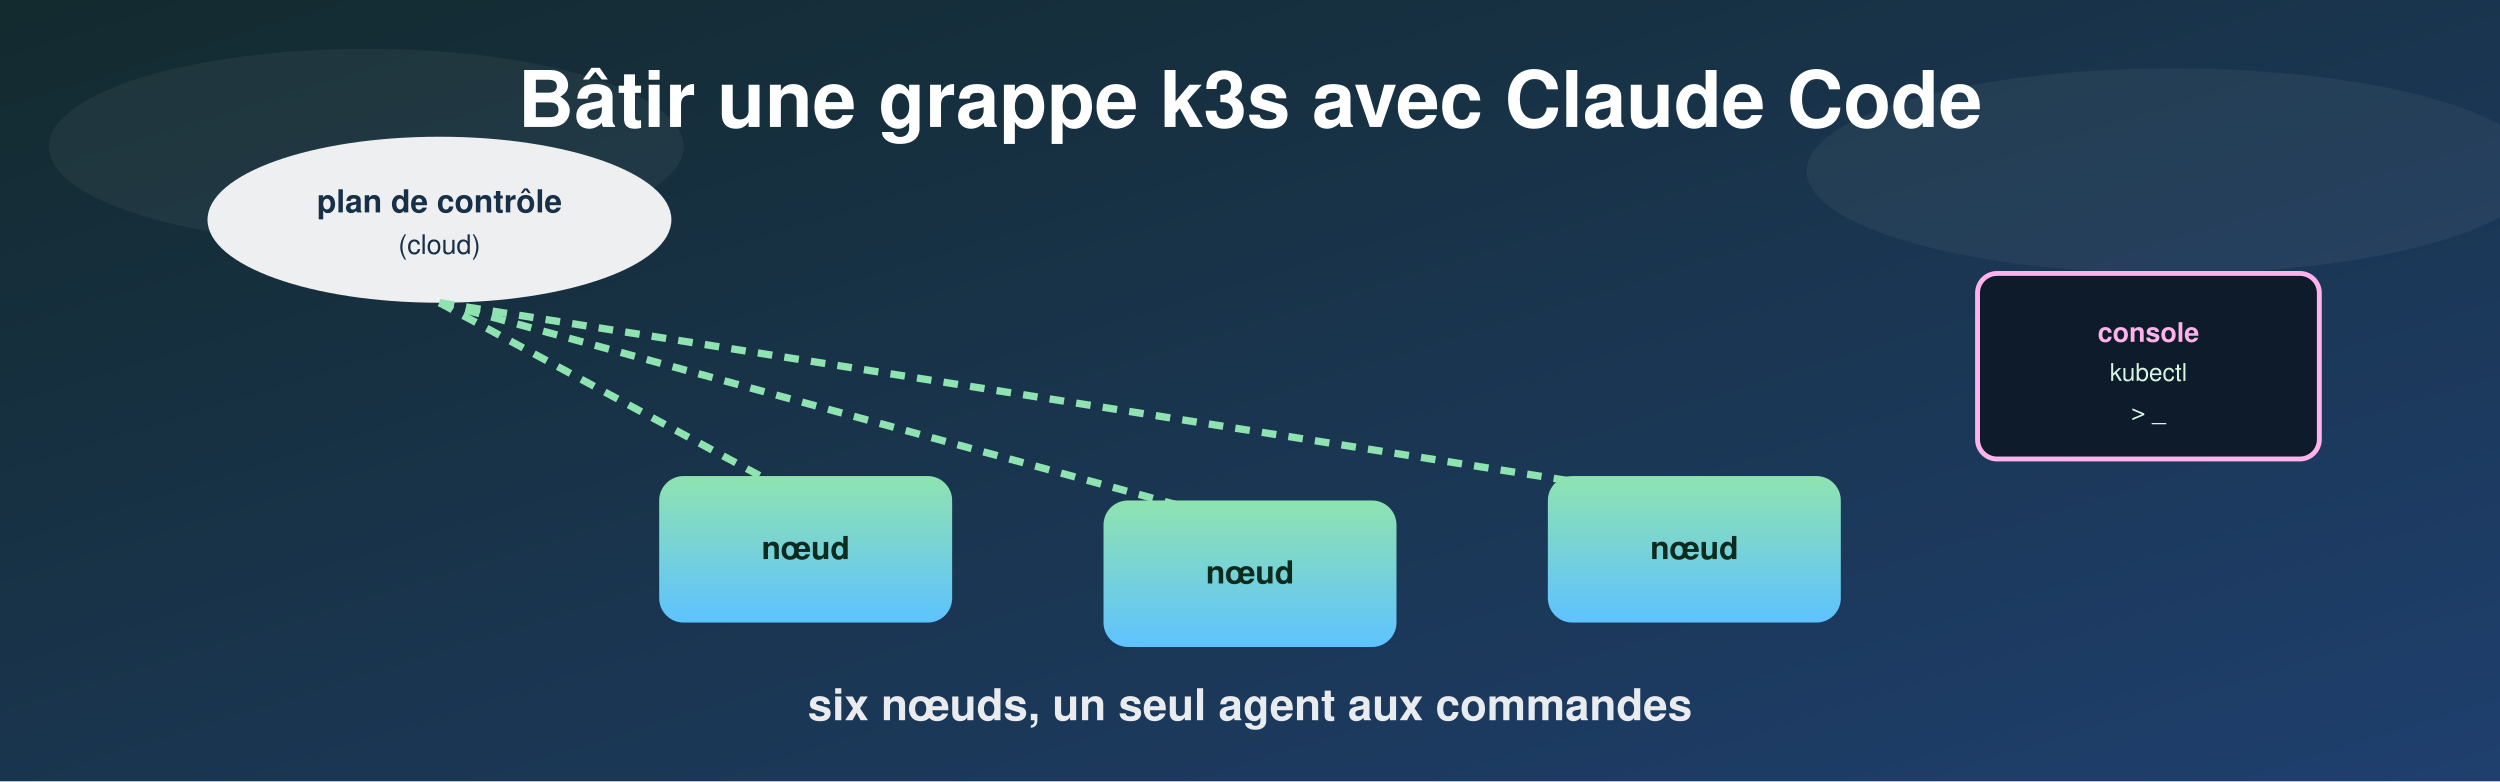
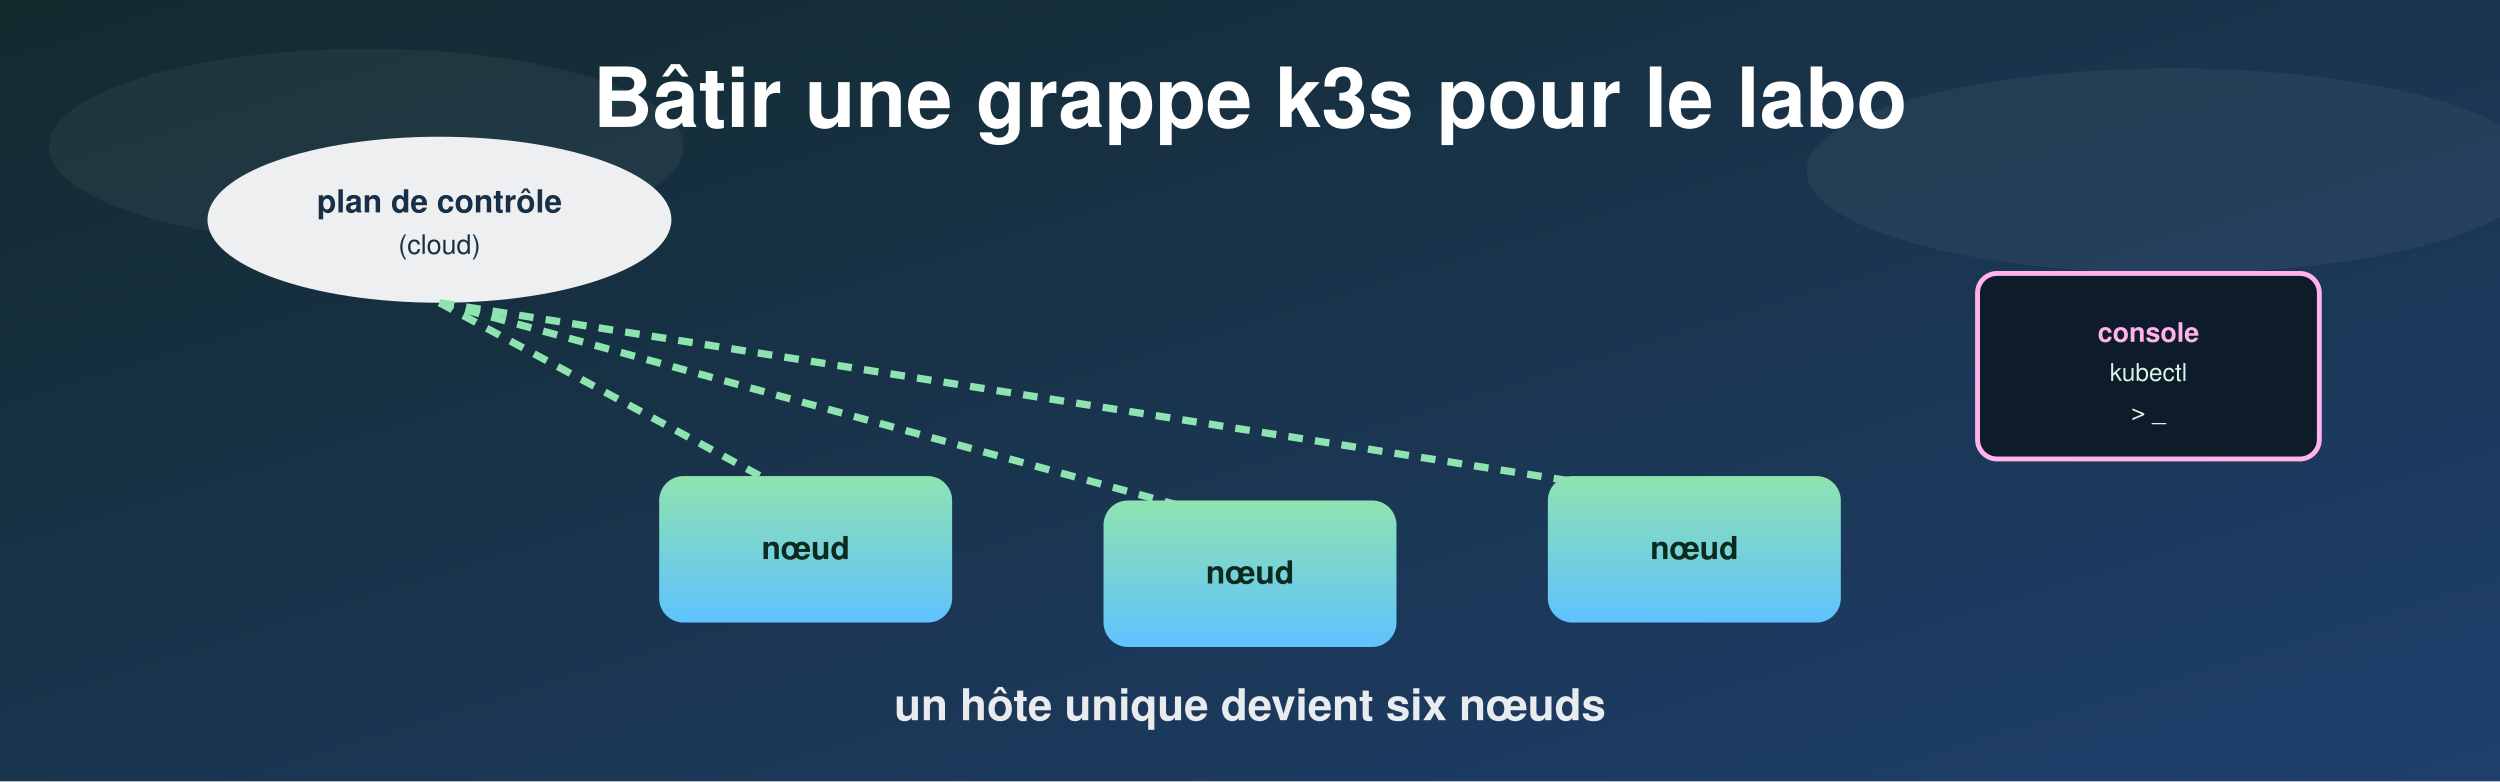
<svg xmlns="http://www.w3.org/2000/svg" viewBox="0 0 1024 320" font-family="Helvetica, Arial, sans-serif" role="img" aria-label="Illustration : plusieurs petits nœuds de serveur reliés en grappe, un dans un nuage, les autres à la maison, autour d'une console de terminal">
  <defs>
    <linearGradient id="bgk3s" x1="0" y1="0" x2="1" y2="1">
      <stop offset="0%" stop-color="#132a2e" />
      <stop offset="100%" stop-color="#1f3f6e" />
    </linearGradient>
    <linearGradient id="nodek3s" x1="0" y1="0" x2="0" y2="1">
      <stop offset="0%" stop-color="#8fe3b0" />
      <stop offset="100%" stop-color="#5ec2ff" />
    </linearGradient>
  </defs>
  <rect x="0" y="0" width="1024" height="320" fill="url(#bgk3s)" />
  <g fill="#ffffff" opacity="0.05">
    <ellipse cx="150" cy="60" rx="130" ry="40" />
    <ellipse cx="890" cy="70" rx="150" ry="42" />
  </g>
-   <text x="512" y="52" text-anchor="middle" font-size="32" fill="#ffffff" font-weight="bold">Bâtir une grappe k3s avec Claude Code</text>
+   <text x="512" y="52" text-anchor="middle" font-size="34" fill="#ffffff" font-weight="bold">Bâtir une grappe k3s pour le labo</text>
  <g transform="translate(180,90)">
    <ellipse cx="0" cy="0" rx="95" ry="34" fill="#ffffff" opacity="0.92" />
    <text x="0" y="-3" text-anchor="middle" font-size="13" fill="#173047" font-weight="bold">plan de contrôle</text>
    <text x="0" y="14" text-anchor="middle" font-size="11" fill="#173047">(cloud)</text>
  </g>
  <g stroke="#8fe3b0" stroke-width="3" stroke-dasharray="6 5">
    <line x1="180" y1="124" x2="330" y2="205" />
    <line x1="180" y1="124" x2="512" y2="215" />
    <line x1="180" y1="124" x2="694" y2="205" />
  </g>
  <g transform="translate(330,225)">
    <rect x="-60" y="-30" width="120" height="60" rx="10" fill="url(#nodek3s)" />
    <text x="0" y="4" text-anchor="middle" font-size="13" fill="#0d2a1f" font-weight="bold">nœud</text>
  </g>
  <g transform="translate(512,235)">
    <rect x="-60" y="-30" width="120" height="60" rx="10" fill="url(#nodek3s)" />
    <text x="0" y="4" text-anchor="middle" font-size="13" fill="#0d2a1f" font-weight="bold">nœud</text>
  </g>
  <g transform="translate(694,225)">
    <rect x="-60" y="-30" width="120" height="60" rx="10" fill="url(#nodek3s)" />
    <text x="0" y="4" text-anchor="middle" font-size="13" fill="#0d2a1f" font-weight="bold">nœud</text>
  </g>
  <g transform="translate(880,150)">
    <rect x="-70" y="-38" width="140" height="76" rx="8" fill="#0d1b2a" stroke="#ffb3ea" stroke-width="2" />
    <text x="0" y="-10" text-anchor="middle" font-size="11" fill="#ffb3ea" font-weight="bold">console</text>
    <text x="0" y="6" text-anchor="middle" font-size="10" fill="#d8f5e2">kubectl</text>
    <text x="0" y="22" text-anchor="middle" font-size="10" fill="#d8f5e2">&gt; _</text>
  </g>
-   <text x="512" y="295" text-anchor="middle" font-size="18" fill="#ffffff" font-weight="bold" opacity="0.9">six nœuds, un seul agent aux commandes</text>
+   <text x="512" y="295" text-anchor="middle" font-size="18" fill="#ffffff" font-weight="bold" opacity="0.9">un hôte unique devient six nœuds</text>
</svg>
